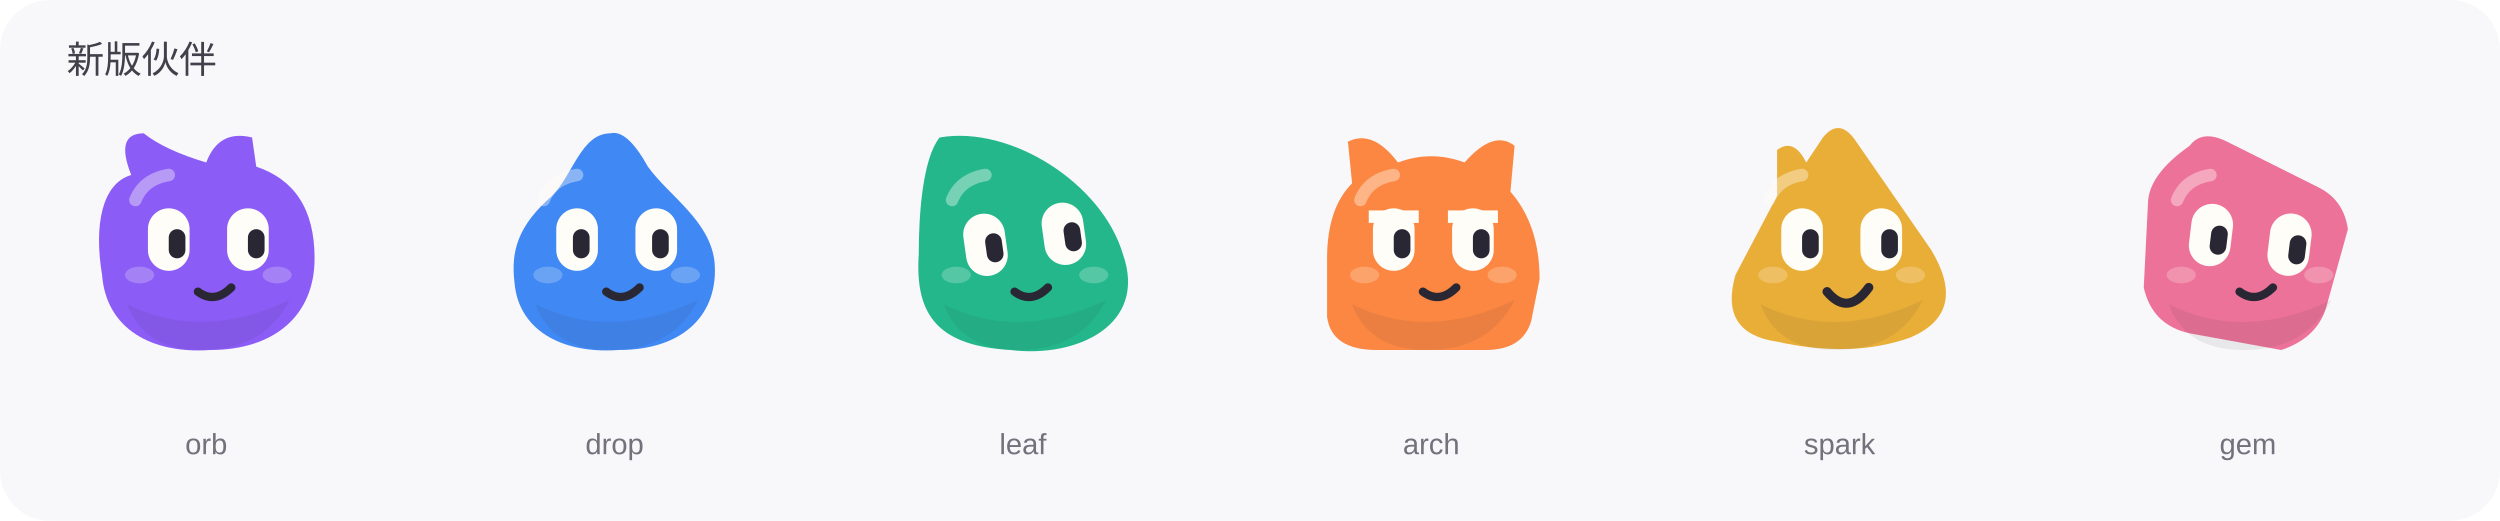
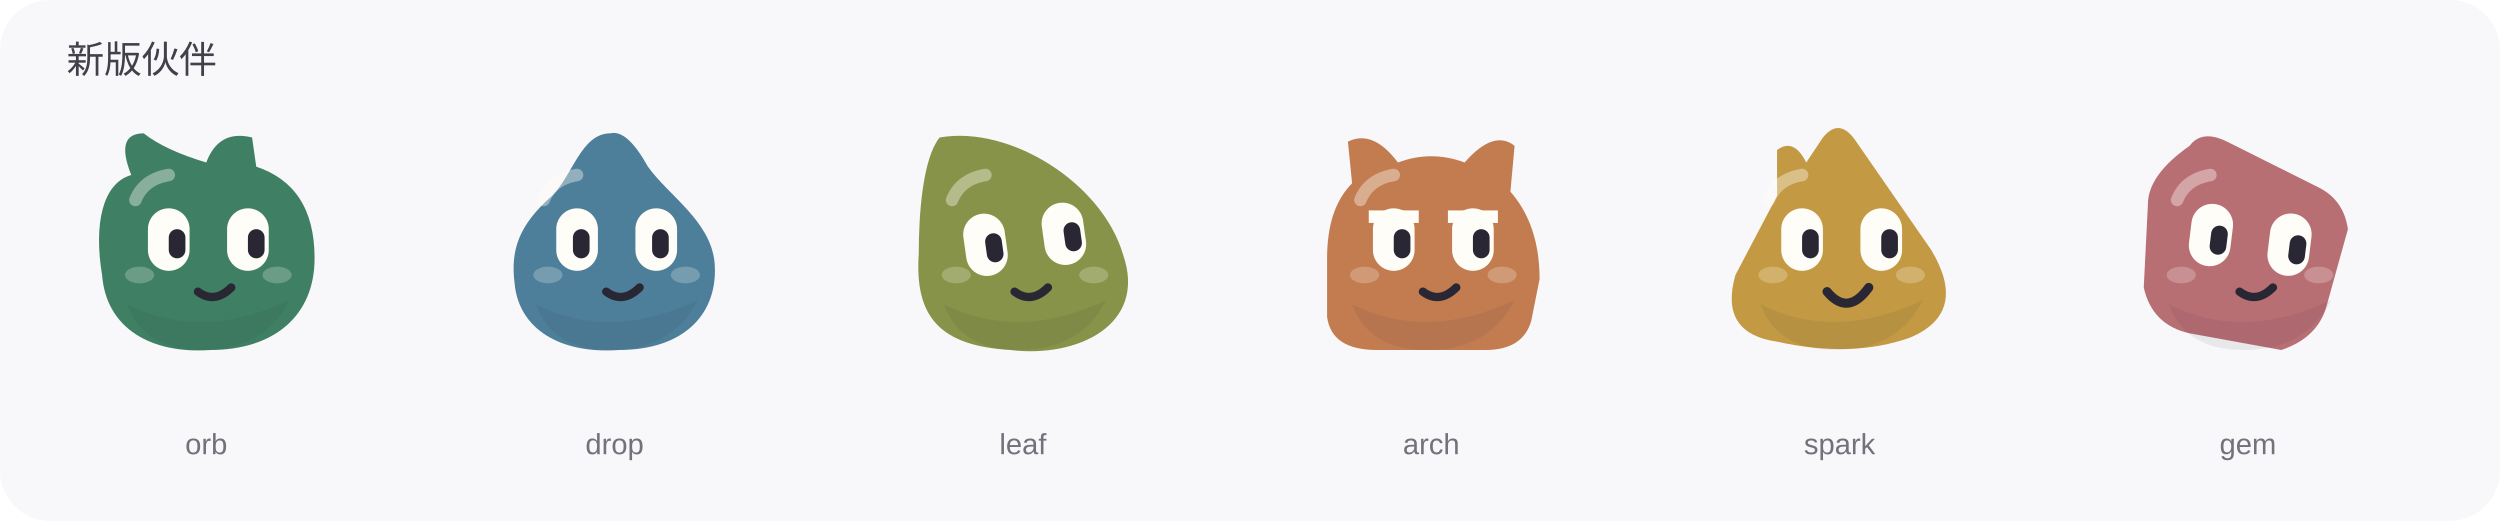
<svg xmlns="http://www.w3.org/2000/svg" width="1200" height="250" viewBox="0 0 1200 250">
  <rect width="1200" height="250" rx="24" fill="#f8f8fa" />
  <text x="32" y="35" fill="#41404b" font-family="Arial,PingFang SC,sans-serif" font-size="18">新版伙伴</text>
  <g transform="translate(35 54) scale(2)">
-     <path d="M14 15C7 17 5 27 7 39C8 52 19 58 33 57C48 57 58 49 58 35C58 23 53 16 44 13L43 6Q35 4 32 12Q22 9 17 5Q10 5 14 15Z" fill="#8b5cf6" />
+     <path d="M14 15C7 17 5 27 7 39C8 52 19 58 33 57C48 57 58 49 58 35C58 23 53 16 44 13L43 6Q35 4 32 12Q22 9 17 5Q10 5 14 15Z" fill="#3F7F64" />
    <path d="M13 46Q31 55 52 45Q46 57 31 57Q17 57 13 46Z" fill="#292733" opacity=".08" />
    <path d="M15 21Q17 16 23 15" fill="none" stroke="#fffdf7" stroke-opacity=".38" stroke-width="3" stroke-linecap="round" />
    <g class="avatar-eyes" transform="rotate(0 32 31)">
      <rect x="18" y="23" width="10" height="15" rx="5" fill="#fffdf7" />
      <rect x="37" y="23" width="10" height="15" rx="5" fill="#fffdf7" />
      <g fill="#292733">
        <rect x="23" y="28" width="4" height="7" rx="2" />
        <rect x="42" y="28" width="4" height="7" rx="2" />
      </g>
    </g>
    <path d="M30 43Q34 46 38 42" fill="none" stroke="#292733" stroke-width="2" stroke-linecap="round" />
    <ellipse cx="16" cy="39" rx="3.5" ry="2" fill="#fffdf7" opacity=".23" />
    <ellipse cx="49" cy="39" rx="3.5" ry="2" fill="#fffdf7" opacity=".23" />
  </g>
  <text x="99" y="218" text-anchor="middle" fill="#72717c" font-family="Arial,sans-serif" font-size="14">orb</text>
  <g transform="translate(231 54) scale(2)">
-     <path d="M31 5C24 5 22 15 17 20C9 27 7 33 8 41C9 52 19 58 33 57C49 57 57 48 56 36C55 26 45 20 40 13Q35 4 31 5Z" fill="#4088f3" />
+     <path d="M31 5C24 5 22 15 17 20C9 27 7 33 8 41C9 52 19 58 33 57C49 57 57 48 56 36C55 26 45 20 40 13Q35 4 31 5Z" fill="#4D7F9A" />
    <path d="M13 46Q31 55 52 45Q46 57 31 57Q17 57 13 46Z" fill="#292733" opacity=".08" />
    <path d="M15 21Q17 16 23 15" fill="none" stroke="#fffdf7" stroke-opacity=".38" stroke-width="3" stroke-linecap="round" />
    <g class="avatar-eyes" transform="rotate(0 32 31)">
      <rect x="18" y="23" width="10" height="15" rx="5" fill="#fffdf7" />
      <rect x="37" y="23" width="10" height="15" rx="5" fill="#fffdf7" />
      <g fill="#292733">
        <rect x="22" y="28" width="4" height="7" rx="2" />
        <rect x="41" y="28" width="4" height="7" rx="2" />
      </g>
    </g>
    <path d="M30 43Q34 46 38 42" fill="none" stroke="#292733" stroke-width="2" stroke-linecap="round" />
    <ellipse cx="16" cy="39" rx="3.5" ry="2" fill="#fffdf7" opacity=".23" />
    <ellipse cx="49" cy="39" rx="3.5" ry="2" fill="#fffdf7" opacity=".23" />
  </g>
  <text x="295" y="218" text-anchor="middle" fill="#72717c" font-family="Arial,sans-serif" font-size="14">drop</text>
  <g transform="translate(427 54) scale(2)">
-     <path d="M12 6C29 3 51 17 56 34C62 51 45 59 29 57C12 56 6 49 7 34C7 24 8 11 12 6Z" fill="#24b78c" />
+     <path d="M12 6C29 3 51 17 56 34C62 51 45 59 29 57C12 56 6 49 7 34C7 24 8 11 12 6Z" fill="#879348" />
    <path d="M13 46Q31 55 52 45Q46 57 31 57Q17 57 13 46Z" fill="#292733" opacity=".08" />
    <path d="M15 21Q17 16 23 15" fill="none" stroke="#fffdf7" stroke-opacity=".38" stroke-width="3" stroke-linecap="round" />
    <g class="avatar-eyes" transform="rotate(-8 32 31)">
      <rect x="18" y="23" width="10" height="15" rx="5" fill="#fffdf7" />
      <rect x="37" y="23" width="10" height="15" rx="5" fill="#fffdf7" />
      <g fill="#292733">
        <rect x="23" y="28" width="4" height="7" rx="2" />
        <rect x="42" y="28" width="4" height="7" rx="2" />
      </g>
    </g>
    <path d="M30 43Q34 46 38 42" fill="none" stroke="#292733" stroke-width="2" stroke-linecap="round" />
    <ellipse cx="16" cy="39" rx="3.5" ry="2" fill="#fffdf7" opacity=".23" />
    <ellipse cx="49" cy="39" rx="3.5" ry="2" fill="#fffdf7" opacity=".23" />
  </g>
  <text x="491" y="218" text-anchor="middle" fill="#72717c" font-family="Arial,sans-serif" font-size="14">leaf</text>
  <g transform="translate(623 54) scale(2)">
-     <path d="M13 17L12 7Q18 4 24 12Q32 9 40 12Q47 4 52 8L51 19Q58 27 58 40L56 50Q54 57 45 57H19Q8 57 7 49V35Q7 23 13 17Z" fill="#fb8742" />
+     <path d="M13 17L12 7Q18 4 24 12Q32 9 40 12Q47 4 52 8L51 19Q58 27 58 40L56 50Q54 57 45 57H19Q8 57 7 49V35Q7 23 13 17Z" fill="#C27C50" />
    <path d="M13 46Q31 55 52 45Q46 57 31 57Q17 57 13 46Z" fill="#292733" opacity=".08" />
    <path d="M15 21Q17 16 23 15" fill="none" stroke="#fffdf7" stroke-opacity=".38" stroke-width="3" stroke-linecap="round" />
    <g class="avatar-eyes" transform="rotate(0 32 31)">
      <rect x="18" y="23" width="10" height="15" rx="5" fill="#fffdf7" />
      <rect x="37" y="23" width="10" height="15" rx="5" fill="#fffdf7" />
      <g fill="#292733">
        <rect x="23" y="28" width="4" height="7" rx="2" />
        <rect x="42" y="28" width="4" height="7" rx="2" />
      </g>
      <path d="M17 25H29M36 25H48" stroke="#fffdf7" stroke-width="3" />
    </g>
    <path d="M30 43Q34 46 38 42" fill="none" stroke="#292733" stroke-width="2" stroke-linecap="round" />
    <ellipse cx="16" cy="39" rx="3.5" ry="2" fill="#fffdf7" opacity=".23" />
    <ellipse cx="49" cy="39" rx="3.5" ry="2" fill="#fffdf7" opacity=".23" />
  </g>
  <text x="687" y="218" text-anchor="middle" fill="#72717c" font-family="Arial,sans-serif" font-size="14">arch</text>
  <g transform="translate(819 54) scale(2)">
-     <path d="M28 6Q32 1 36 7L54 33Q63 48 49 54Q35 59 17 55Q3 53 7 39L17 20L17 9Q21 6 24 12Z" fill="#e9ae38" />
+     <path d="M28 6Q32 1 36 7L54 33Q63 48 49 54Q35 59 17 55Q3 53 7 39L17 20L17 9Q21 6 24 12Z" fill="#C39A43" />
    <path d="M13 46Q31 55 52 45Q46 57 31 57Q17 57 13 46Z" fill="#292733" opacity=".08" />
    <path d="M15 21Q17 16 23 15" fill="none" stroke="#fffdf7" stroke-opacity=".38" stroke-width="3" stroke-linecap="round" />
    <g class="avatar-eyes" transform="rotate(0 32 31)">
      <rect x="18" y="23" width="10" height="15" rx="5" fill="#fffdf7" />
      <rect x="37" y="23" width="10" height="15" rx="5" fill="#fffdf7" />
      <g fill="#292733">
        <rect x="23" y="28" width="4" height="7" rx="2" />
        <rect x="42" y="28" width="4" height="7" rx="2" />
      </g>
    </g>
    <path d="M29 43Q34 49 39 42" fill="none" stroke="#292733" stroke-width="2.2" stroke-linecap="round" />
    <ellipse cx="16" cy="39" rx="3.5" ry="2" fill="#fffdf7" opacity=".23" />
    <ellipse cx="49" cy="39" rx="3.5" ry="2" fill="#fffdf7" opacity=".23" />
  </g>
  <text x="883" y="218" text-anchor="middle" fill="#72717c" font-family="Arial,sans-serif" font-size="14">spark</text>
  <g transform="translate(1015 54) scale(2)">
-     <path d="M18 8Q21 4 27 7L49 18Q55 21 56 28L51 46Q49 54 40 57L18 53Q9 51 7 42L8 22Q8 15 18 8Z" fill="#ed7299" />
+     <path d="M18 8Q21 4 27 7L49 18Q55 21 56 28L51 46Q49 54 40 57L18 53Q9 51 7 42L8 22Q8 15 18 8Z" fill="#B86F74" />
    <path d="M13 46Q31 55 52 45Q46 57 31 57Q17 57 13 46Z" fill="#292733" opacity=".08" />
    <path d="M15 21Q17 16 23 15" fill="none" stroke="#fffdf7" stroke-opacity=".38" stroke-width="3" stroke-linecap="round" />
    <g class="avatar-eyes" transform="rotate(7 32 31)">
      <rect x="18" y="23" width="10" height="15" rx="5" fill="#fffdf7" />
      <rect x="37" y="23" width="10" height="15" rx="5" fill="#fffdf7" />
      <g fill="#292733">
        <rect x="23" y="28" width="4" height="7" rx="2" />
        <rect x="42" y="28" width="4" height="7" rx="2" />
      </g>
    </g>
    <path d="M30 43Q34 46 38 42" fill="none" stroke="#292733" stroke-width="2" stroke-linecap="round" />
    <ellipse cx="16" cy="39" rx="3.5" ry="2" fill="#fffdf7" opacity=".23" />
    <ellipse cx="49" cy="39" rx="3.5" ry="2" fill="#fffdf7" opacity=".23" />
  </g>
  <text x="1079" y="218" text-anchor="middle" fill="#72717c" font-family="Arial,sans-serif" font-size="14">gem</text>
</svg>
